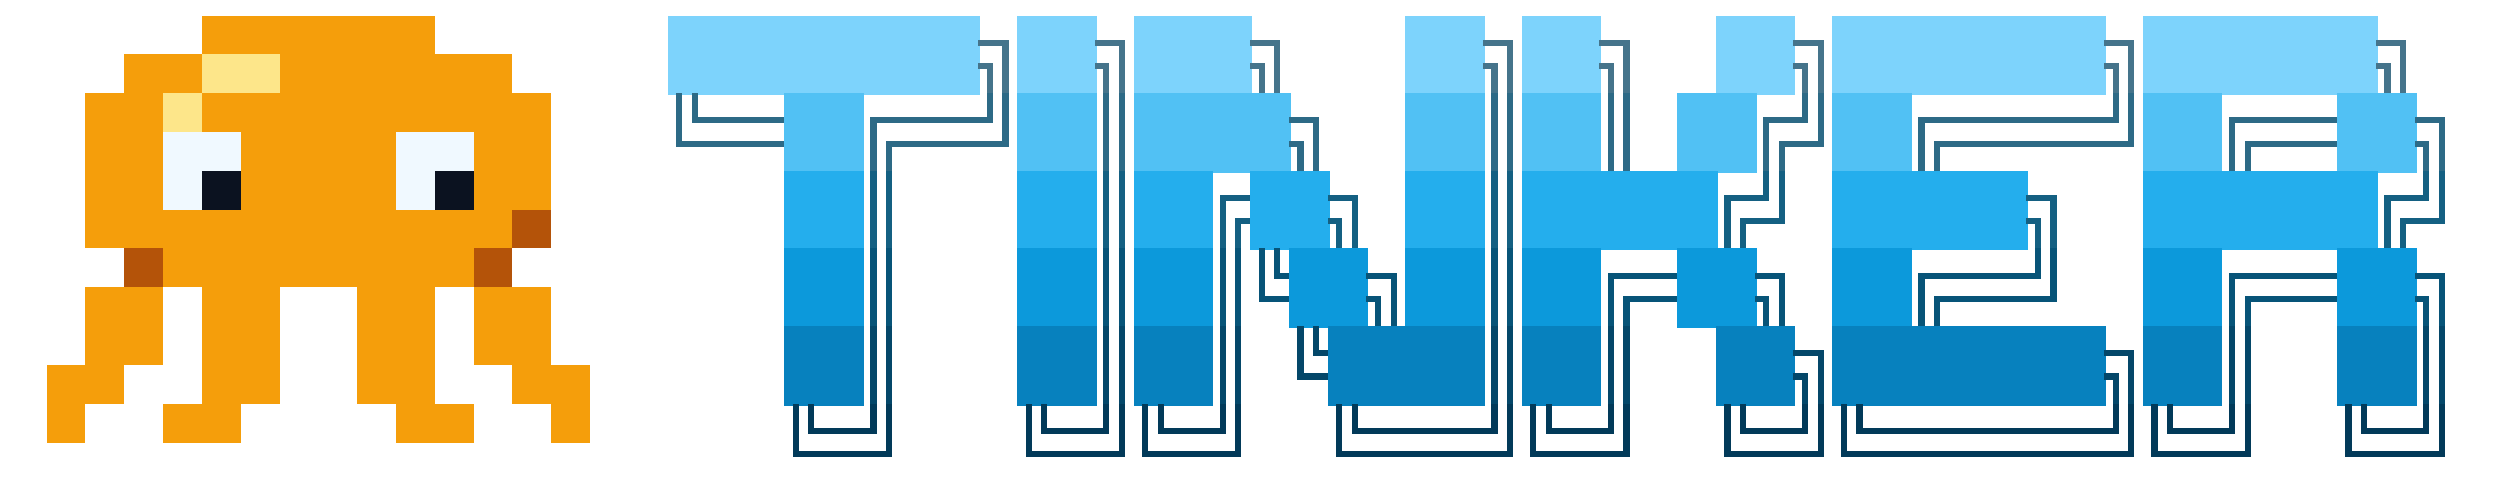
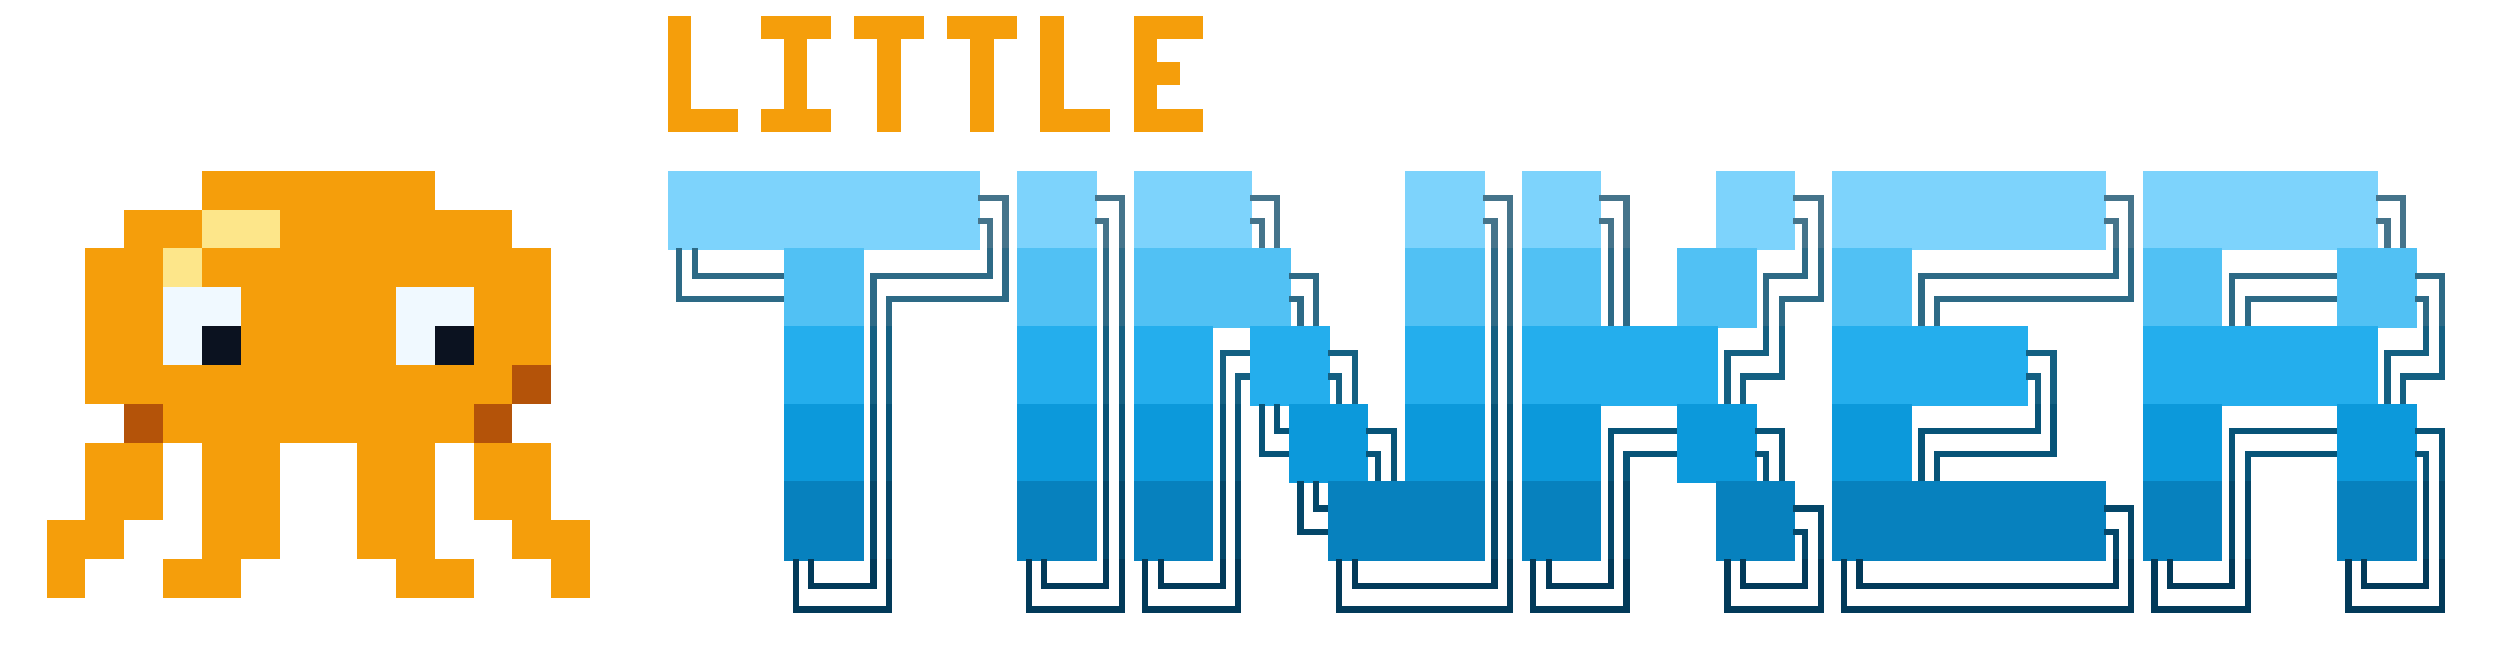
- <svg xmlns="http://www.w3.org/2000/svg" viewBox="-12 -4 644 128" width="644" height="128" shape-rendering="crispEdges" role="img">
+ <svg xmlns="http://www.w3.org/2000/svg" viewBox="-12 -4 644 168" width="644" height="168" shape-rendering="crispEdges" role="img">
  <style>
  .arms { transform-box: fill-box; transform-origin: 50% 0; animation: sway 1.2s steps(1) infinite; }
  .lids { opacity: 0; animation: blink 4.5s steps(1) infinite; }
  @keyframes sway { 0% { transform: skewX(-7deg); } 50% { transform: skewX(7deg); } }
  @keyframes blink { 0%, 92% { opacity: 0; } 93%, 96% { opacity: 1; } 97% { opacity: 0; } }
  @media (prefers-reduced-motion: reduce) { .arms, .lids { animation: none; } }
</style>
-   <g>
-     <rect x="40" y="0" width="10" height="10" fill="#F59E0B" />
-     <rect x="50" y="0" width="10" height="10" fill="#F59E0B" />
-     <rect x="60" y="0" width="10" height="10" fill="#F59E0B" />
-     <rect x="70" y="0" width="10" height="10" fill="#F59E0B" />
-     <rect x="80" y="0" width="10" height="10" fill="#F59E0B" />
-     <rect x="90" y="0" width="10" height="10" fill="#F59E0B" />
-     <rect x="20" y="10" width="10" height="10" fill="#F59E0B" />
-     <rect x="30" y="10" width="10" height="10" fill="#F59E0B" />
-     <rect x="40" y="10" width="10" height="10" fill="#FDE68A" />
-     <rect x="50" y="10" width="10" height="10" fill="#FDE68A" />
-     <rect x="60" y="10" width="10" height="10" fill="#F59E0B" />
-     <rect x="70" y="10" width="10" height="10" fill="#F59E0B" />
-     <rect x="80" y="10" width="10" height="10" fill="#F59E0B" />
-     <rect x="90" y="10" width="10" height="10" fill="#F59E0B" />
-     <rect x="100" y="10" width="10" height="10" fill="#F59E0B" />
-     <rect x="110" y="10" width="10" height="10" fill="#F59E0B" />
-     <rect x="10" y="20" width="10" height="10" fill="#F59E0B" />
-     <rect x="20" y="20" width="10" height="10" fill="#F59E0B" />
-     <rect x="30" y="20" width="10" height="10" fill="#FDE68A" />
-     <rect x="40" y="20" width="10" height="10" fill="#F59E0B" />
-     <rect x="50" y="20" width="10" height="10" fill="#F59E0B" />
-     <rect x="60" y="20" width="10" height="10" fill="#F59E0B" />
-     <rect x="70" y="20" width="10" height="10" fill="#F59E0B" />
-     <rect x="80" y="20" width="10" height="10" fill="#F59E0B" />
-     <rect x="90" y="20" width="10" height="10" fill="#F59E0B" />
-     <rect x="100" y="20" width="10" height="10" fill="#F59E0B" />
-     <rect x="110" y="20" width="10" height="10" fill="#F59E0B" />
-     <rect x="120" y="20" width="10" height="10" fill="#F59E0B" />
-     <rect x="10" y="30" width="10" height="10" fill="#F59E0B" />
-     <rect x="20" y="30" width="10" height="10" fill="#F59E0B" />
-     <rect x="30" y="30" width="10" height="10" fill="#F0F9FF" />
-     <rect x="40" y="30" width="10" height="10" fill="#F0F9FF" />
-     <rect x="50" y="30" width="10" height="10" fill="#F59E0B" />
-     <rect x="60" y="30" width="10" height="10" fill="#F59E0B" />
-     <rect x="70" y="30" width="10" height="10" fill="#F59E0B" />
-     <rect x="80" y="30" width="10" height="10" fill="#F59E0B" />
-     <rect x="90" y="30" width="10" height="10" fill="#F0F9FF" />
-     <rect x="100" y="30" width="10" height="10" fill="#F0F9FF" />
-     <rect x="110" y="30" width="10" height="10" fill="#F59E0B" />
-     <rect x="120" y="30" width="10" height="10" fill="#F59E0B" />
-     <rect x="10" y="40" width="10" height="10" fill="#F59E0B" />
-     <rect x="20" y="40" width="10" height="10" fill="#F59E0B" />
-     <rect x="30" y="40" width="10" height="10" fill="#F0F9FF" />
-     <rect x="40" y="40" width="10" height="10" fill="#0B1220" />
-     <rect x="50" y="40" width="10" height="10" fill="#F59E0B" />
-     <rect x="60" y="40" width="10" height="10" fill="#F59E0B" />
-     <rect x="70" y="40" width="10" height="10" fill="#F59E0B" />
-     <rect x="80" y="40" width="10" height="10" fill="#F59E0B" />
-     <rect x="90" y="40" width="10" height="10" fill="#F0F9FF" />
-     <rect x="100" y="40" width="10" height="10" fill="#0B1220" />
-     <rect x="110" y="40" width="10" height="10" fill="#F59E0B" />
-     <rect x="120" y="40" width="10" height="10" fill="#F59E0B" />
-     <rect x="10" y="50" width="10" height="10" fill="#F59E0B" />
-     <rect x="20" y="50" width="10" height="10" fill="#F59E0B" />
-     <rect x="30" y="50" width="10" height="10" fill="#F59E0B" />
-     <rect x="40" y="50" width="10" height="10" fill="#F59E0B" />
-     <rect x="50" y="50" width="10" height="10" fill="#F59E0B" />
-     <rect x="60" y="50" width="10" height="10" fill="#F59E0B" />
-     <rect x="70" y="50" width="10" height="10" fill="#F59E0B" />
-     <rect x="80" y="50" width="10" height="10" fill="#F59E0B" />
-     <rect x="90" y="50" width="10" height="10" fill="#F59E0B" />
-     <rect x="100" y="50" width="10" height="10" fill="#F59E0B" />
-     <rect x="110" y="50" width="10" height="10" fill="#F59E0B" />
-     <rect x="120" y="50" width="10" height="10" fill="#B45309" />
-     <rect x="20" y="60" width="10" height="10" fill="#B45309" />
-     <rect x="30" y="60" width="10" height="10" fill="#F59E0B" />
-     <rect x="40" y="60" width="10" height="10" fill="#F59E0B" />
-     <rect x="50" y="60" width="10" height="10" fill="#F59E0B" />
-     <rect x="60" y="60" width="10" height="10" fill="#F59E0B" />
-     <rect x="70" y="60" width="10" height="10" fill="#F59E0B" />
-     <rect x="80" y="60" width="10" height="10" fill="#F59E0B" />
-     <rect x="90" y="60" width="10" height="10" fill="#F59E0B" />
-     <rect x="100" y="60" width="10" height="10" fill="#F59E0B" />
-     <rect x="110" y="60" width="10" height="10" fill="#B45309" />
+   <rect x="160" y="0" width="6" height="6" fill="#F59E0B" />
+   <rect x="160" y="6" width="6" height="6" fill="#F59E0B" />
+   <rect x="160" y="12" width="6" height="6" fill="#F59E0B" />
+   <rect x="160" y="18" width="6" height="6" fill="#F59E0B" />
+   <rect x="160" y="24" width="6" height="6" fill="#F59E0B" />
+   <rect x="166" y="24" width="6" height="6" fill="#F59E0B" />
+   <rect x="172" y="24" width="6" height="6" fill="#F59E0B" />
+   <rect x="184" y="0" width="6" height="6" fill="#F59E0B" />
+   <rect x="190" y="0" width="6" height="6" fill="#F59E0B" />
+   <rect x="196" y="0" width="6" height="6" fill="#F59E0B" />
+   <rect x="190" y="6" width="6" height="6" fill="#F59E0B" />
+   <rect x="190" y="12" width="6" height="6" fill="#F59E0B" />
+   <rect x="190" y="18" width="6" height="6" fill="#F59E0B" />
+   <rect x="184" y="24" width="6" height="6" fill="#F59E0B" />
+   <rect x="190" y="24" width="6" height="6" fill="#F59E0B" />
+   <rect x="196" y="24" width="6" height="6" fill="#F59E0B" />
+   <rect x="208" y="0" width="6" height="6" fill="#F59E0B" />
+   <rect x="214" y="0" width="6" height="6" fill="#F59E0B" />
+   <rect x="220" y="0" width="6" height="6" fill="#F59E0B" />
+   <rect x="214" y="6" width="6" height="6" fill="#F59E0B" />
+   <rect x="214" y="12" width="6" height="6" fill="#F59E0B" />
+   <rect x="214" y="18" width="6" height="6" fill="#F59E0B" />
+   <rect x="214" y="24" width="6" height="6" fill="#F59E0B" />
+   <rect x="232" y="0" width="6" height="6" fill="#F59E0B" />
+   <rect x="238" y="0" width="6" height="6" fill="#F59E0B" />
+   <rect x="244" y="0" width="6" height="6" fill="#F59E0B" />
+   <rect x="238" y="6" width="6" height="6" fill="#F59E0B" />
+   <rect x="238" y="12" width="6" height="6" fill="#F59E0B" />
+   <rect x="238" y="18" width="6" height="6" fill="#F59E0B" />
+   <rect x="238" y="24" width="6" height="6" fill="#F59E0B" />
+   <rect x="256" y="0" width="6" height="6" fill="#F59E0B" />
+   <rect x="256" y="6" width="6" height="6" fill="#F59E0B" />
+   <rect x="256" y="12" width="6" height="6" fill="#F59E0B" />
+   <rect x="256" y="18" width="6" height="6" fill="#F59E0B" />
+   <rect x="256" y="24" width="6" height="6" fill="#F59E0B" />
+   <rect x="262" y="24" width="6" height="6" fill="#F59E0B" />
+   <rect x="268" y="24" width="6" height="6" fill="#F59E0B" />
+   <rect x="280" y="0" width="6" height="6" fill="#F59E0B" />
+   <rect x="286" y="0" width="6" height="6" fill="#F59E0B" />
+   <rect x="292" y="0" width="6" height="6" fill="#F59E0B" />
+   <rect x="280" y="6" width="6" height="6" fill="#F59E0B" />
+   <rect x="280" y="12" width="6" height="6" fill="#F59E0B" />
+   <rect x="286" y="12" width="6" height="6" fill="#F59E0B" />
+   <rect x="280" y="18" width="6" height="6" fill="#F59E0B" />
+   <rect x="280" y="24" width="6" height="6" fill="#F59E0B" />
+   <rect x="286" y="24" width="6" height="6" fill="#F59E0B" />
+   <rect x="292" y="24" width="6" height="6" fill="#F59E0B" />
+   <g transform="translate(0 40)">
+     <g>
+       <rect x="40" y="0" width="10" height="10" fill="#F59E0B" />
+       <rect x="50" y="0" width="10" height="10" fill="#F59E0B" />
+       <rect x="60" y="0" width="10" height="10" fill="#F59E0B" />
+       <rect x="70" y="0" width="10" height="10" fill="#F59E0B" />
+       <rect x="80" y="0" width="10" height="10" fill="#F59E0B" />
+       <rect x="90" y="0" width="10" height="10" fill="#F59E0B" />
+       <rect x="20" y="10" width="10" height="10" fill="#F59E0B" />
+       <rect x="30" y="10" width="10" height="10" fill="#F59E0B" />
+       <rect x="40" y="10" width="10" height="10" fill="#FDE68A" />
+       <rect x="50" y="10" width="10" height="10" fill="#FDE68A" />
+       <rect x="60" y="10" width="10" height="10" fill="#F59E0B" />
+       <rect x="70" y="10" width="10" height="10" fill="#F59E0B" />
+       <rect x="80" y="10" width="10" height="10" fill="#F59E0B" />
+       <rect x="90" y="10" width="10" height="10" fill="#F59E0B" />
+       <rect x="100" y="10" width="10" height="10" fill="#F59E0B" />
+       <rect x="110" y="10" width="10" height="10" fill="#F59E0B" />
+       <rect x="10" y="20" width="10" height="10" fill="#F59E0B" />
+       <rect x="20" y="20" width="10" height="10" fill="#F59E0B" />
+       <rect x="30" y="20" width="10" height="10" fill="#FDE68A" />
+       <rect x="40" y="20" width="10" height="10" fill="#F59E0B" />
+       <rect x="50" y="20" width="10" height="10" fill="#F59E0B" />
+       <rect x="60" y="20" width="10" height="10" fill="#F59E0B" />
+       <rect x="70" y="20" width="10" height="10" fill="#F59E0B" />
+       <rect x="80" y="20" width="10" height="10" fill="#F59E0B" />
+       <rect x="90" y="20" width="10" height="10" fill="#F59E0B" />
+       <rect x="100" y="20" width="10" height="10" fill="#F59E0B" />
+       <rect x="110" y="20" width="10" height="10" fill="#F59E0B" />
+       <rect x="120" y="20" width="10" height="10" fill="#F59E0B" />
+       <rect x="10" y="30" width="10" height="10" fill="#F59E0B" />
+       <rect x="20" y="30" width="10" height="10" fill="#F59E0B" />
+       <rect x="30" y="30" width="10" height="10" fill="#F0F9FF" />
+       <rect x="40" y="30" width="10" height="10" fill="#F0F9FF" />
+       <rect x="50" y="30" width="10" height="10" fill="#F59E0B" />
+       <rect x="60" y="30" width="10" height="10" fill="#F59E0B" />
+       <rect x="70" y="30" width="10" height="10" fill="#F59E0B" />
+       <rect x="80" y="30" width="10" height="10" fill="#F59E0B" />
+       <rect x="90" y="30" width="10" height="10" fill="#F0F9FF" />
+       <rect x="100" y="30" width="10" height="10" fill="#F0F9FF" />
+       <rect x="110" y="30" width="10" height="10" fill="#F59E0B" />
+       <rect x="120" y="30" width="10" height="10" fill="#F59E0B" />
+       <rect x="10" y="40" width="10" height="10" fill="#F59E0B" />
+       <rect x="20" y="40" width="10" height="10" fill="#F59E0B" />
+       <rect x="30" y="40" width="10" height="10" fill="#F0F9FF" />
+       <rect x="40" y="40" width="10" height="10" fill="#0B1220" />
+       <rect x="50" y="40" width="10" height="10" fill="#F59E0B" />
+       <rect x="60" y="40" width="10" height="10" fill="#F59E0B" />
+       <rect x="70" y="40" width="10" height="10" fill="#F59E0B" />
+       <rect x="80" y="40" width="10" height="10" fill="#F59E0B" />
+       <rect x="90" y="40" width="10" height="10" fill="#F0F9FF" />
+       <rect x="100" y="40" width="10" height="10" fill="#0B1220" />
+       <rect x="110" y="40" width="10" height="10" fill="#F59E0B" />
+       <rect x="120" y="40" width="10" height="10" fill="#F59E0B" />
+       <rect x="10" y="50" width="10" height="10" fill="#F59E0B" />
+       <rect x="20" y="50" width="10" height="10" fill="#F59E0B" />
+       <rect x="30" y="50" width="10" height="10" fill="#F59E0B" />
+       <rect x="40" y="50" width="10" height="10" fill="#F59E0B" />
+       <rect x="50" y="50" width="10" height="10" fill="#F59E0B" />
+       <rect x="60" y="50" width="10" height="10" fill="#F59E0B" />
+       <rect x="70" y="50" width="10" height="10" fill="#F59E0B" />
+       <rect x="80" y="50" width="10" height="10" fill="#F59E0B" />
+       <rect x="90" y="50" width="10" height="10" fill="#F59E0B" />
+       <rect x="100" y="50" width="10" height="10" fill="#F59E0B" />
+       <rect x="110" y="50" width="10" height="10" fill="#F59E0B" />
+       <rect x="120" y="50" width="10" height="10" fill="#B45309" />
+       <rect x="20" y="60" width="10" height="10" fill="#B45309" />
+       <rect x="30" y="60" width="10" height="10" fill="#F59E0B" />
+       <rect x="40" y="60" width="10" height="10" fill="#F59E0B" />
+       <rect x="50" y="60" width="10" height="10" fill="#F59E0B" />
+       <rect x="60" y="60" width="10" height="10" fill="#F59E0B" />
+       <rect x="70" y="60" width="10" height="10" fill="#F59E0B" />
+       <rect x="80" y="60" width="10" height="10" fill="#F59E0B" />
+       <rect x="90" y="60" width="10" height="10" fill="#F59E0B" />
+       <rect x="100" y="60" width="10" height="10" fill="#F59E0B" />
+       <rect x="110" y="60" width="10" height="10" fill="#B45309" />
+     </g>
+     <g class="arms">
+       <rect x="10" y="70" width="10" height="10" fill="#F59E0B" />
+       <rect x="20" y="70" width="10" height="10" fill="#F59E0B" />
+       <rect x="40" y="70" width="10" height="10" fill="#F59E0B" />
+       <rect x="50" y="70" width="10" height="10" fill="#F59E0B" />
+       <rect x="80" y="70" width="10" height="10" fill="#F59E0B" />
+       <rect x="90" y="70" width="10" height="10" fill="#F59E0B" />
+       <rect x="110" y="70" width="10" height="10" fill="#F59E0B" />
+       <rect x="120" y="70" width="10" height="10" fill="#F59E0B" />
+       <rect x="10" y="80" width="10" height="10" fill="#F59E0B" />
+       <rect x="20" y="80" width="10" height="10" fill="#F59E0B" />
+       <rect x="40" y="80" width="10" height="10" fill="#F59E0B" />
+       <rect x="50" y="80" width="10" height="10" fill="#F59E0B" />
+       <rect x="80" y="80" width="10" height="10" fill="#F59E0B" />
+       <rect x="90" y="80" width="10" height="10" fill="#F59E0B" />
+       <rect x="110" y="80" width="10" height="10" fill="#F59E0B" />
+       <rect x="120" y="80" width="10" height="10" fill="#F59E0B" />
+       <rect x="0" y="90" width="10" height="10" fill="#F59E0B" />
+       <rect x="10" y="90" width="10" height="10" fill="#F59E0B" />
+       <rect x="40" y="90" width="10" height="10" fill="#F59E0B" />
+       <rect x="50" y="90" width="10" height="10" fill="#F59E0B" />
+       <rect x="80" y="90" width="10" height="10" fill="#F59E0B" />
+       <rect x="90" y="90" width="10" height="10" fill="#F59E0B" />
+       <rect x="120" y="90" width="10" height="10" fill="#F59E0B" />
+       <rect x="130" y="90" width="10" height="10" fill="#F59E0B" />
+       <rect x="0" y="100" width="10" height="10" fill="#F59E0B" />
+       <rect x="30" y="100" width="10" height="10" fill="#F59E0B" />
+       <rect x="40" y="100" width="10" height="10" fill="#F59E0B" />
+       <rect x="90" y="100" width="10" height="10" fill="#F59E0B" />
+       <rect x="100" y="100" width="10" height="10" fill="#F59E0B" />
+       <rect x="130" y="100" width="10" height="10" fill="#F59E0B" />
+     </g>
+     <g class="lids">
+       <rect x="30" y="30" width="10" height="10" fill="#F59E0B" />
+       <rect x="40" y="30" width="10" height="10" fill="#F59E0B" />
+       <rect x="90" y="30" width="10" height="10" fill="#F59E0B" />
+       <rect x="100" y="30" width="10" height="10" fill="#F59E0B" />
+       <rect x="30" y="40" width="10" height="10" fill="#F59E0B" />
+       <rect x="40" y="40" width="10" height="10" fill="#F59E0B" />
+       <rect x="90" y="40" width="10" height="10" fill="#F59E0B" />
+       <rect x="100" y="40" width="10" height="10" fill="#F59E0B" />
+     </g>
+     <rect x="160" y="0" width="10.5" height="20.5" fill="#7dd3fc" />
+     <rect x="170" y="0" width="10.5" height="20.5" fill="#7dd3fc" />
+     <rect x="180" y="0" width="10.5" height="20.5" fill="#7dd3fc" />
+     <rect x="190" y="0" width="10.5" height="20.5" fill="#7dd3fc" />
+     <rect x="200" y="0" width="10.5" height="20.5" fill="#7dd3fc" />
+     <rect x="210" y="0" width="10.5" height="20.5" fill="#7dd3fc" />
+     <rect x="220" y="0" width="10.5" height="20.5" fill="#7dd3fc" />
+     <rect x="230" y="0" width="10.5" height="20.5" fill="#7dd3fc" />
+     <rect x="250" y="0" width="10.5" height="20.5" fill="#7dd3fc" />
+     <rect x="260" y="0" width="10.5" height="20.5" fill="#7dd3fc" />
+     <rect x="280" y="0" width="10.5" height="20.5" fill="#7dd3fc" />
+     <rect x="290" y="0" width="10.5" height="20.5" fill="#7dd3fc" />
+     <rect x="300" y="0" width="10.5" height="20.5" fill="#7dd3fc" />
+     <rect x="350" y="0" width="10.5" height="20.5" fill="#7dd3fc" />
+     <rect x="360" y="0" width="10.5" height="20.5" fill="#7dd3fc" />
+     <rect x="380" y="0" width="10.5" height="20.5" fill="#7dd3fc" />
+     <rect x="390" y="0" width="10.5" height="20.5" fill="#7dd3fc" />
+     <rect x="430" y="0" width="10.5" height="20.5" fill="#7dd3fc" />
+     <rect x="440" y="0" width="10.5" height="20.5" fill="#7dd3fc" />
+     <rect x="460" y="0" width="10.5" height="20.5" fill="#7dd3fc" />
+     <rect x="470" y="0" width="10.5" height="20.5" fill="#7dd3fc" />
+     <rect x="480" y="0" width="10.5" height="20.5" fill="#7dd3fc" />
+     <rect x="490" y="0" width="10.5" height="20.5" fill="#7dd3fc" />
+     <rect x="500" y="0" width="10.5" height="20.5" fill="#7dd3fc" />
+     <rect x="510" y="0" width="10.5" height="20.5" fill="#7dd3fc" />
+     <rect x="520" y="0" width="10.5" height="20.5" fill="#7dd3fc" />
+     <rect x="540" y="0" width="10.5" height="20.5" fill="#7dd3fc" />
+     <rect x="550" y="0" width="10.5" height="20.5" fill="#7dd3fc" />
+     <rect x="560" y="0" width="10.5" height="20.5" fill="#7dd3fc" />
+     <rect x="570" y="0" width="10.5" height="20.5" fill="#7dd3fc" />
+     <rect x="580" y="0" width="10.5" height="20.5" fill="#7dd3fc" />
+     <rect x="590" y="0" width="10.5" height="20.5" fill="#7dd3fc" />
+     <path d="M240 7H247V20M240 13H243V20M270 7H277V20M270 13H273V20M310 7H317V20M310 13H313V20M370 7H377V20M370 13H373V20M400 7H407V20M400 13H403V20M450 7H457V20M450 13H453V20M530 7H537V20M530 13H533V20M600 7H607V20M600 13H603V20" fill="none" stroke="#45748b" stroke-width="1.6" />
+     <rect x="190" y="20" width="10.5" height="20.5" fill="#51c1f4" />
+     <rect x="200" y="20" width="10.5" height="20.5" fill="#51c1f4" />
+     <rect x="250" y="20" width="10.5" height="20.5" fill="#51c1f4" />
+     <rect x="260" y="20" width="10.5" height="20.5" fill="#51c1f4" />
+     <rect x="280" y="20" width="10.5" height="20.5" fill="#51c1f4" />
+     <rect x="290" y="20" width="10.5" height="20.5" fill="#51c1f4" />
+     <rect x="300" y="20" width="10.5" height="20.5" fill="#51c1f4" />
+     <rect x="310" y="20" width="10.5" height="20.5" fill="#51c1f4" />
+     <rect x="350" y="20" width="10.5" height="20.5" fill="#51c1f4" />
+     <rect x="360" y="20" width="10.5" height="20.5" fill="#51c1f4" />
+     <rect x="380" y="20" width="10.5" height="20.5" fill="#51c1f4" />
+     <rect x="390" y="20" width="10.5" height="20.5" fill="#51c1f4" />
+     <rect x="420" y="20" width="10.5" height="20.5" fill="#51c1f4" />
+     <rect x="430" y="20" width="10.5" height="20.5" fill="#51c1f4" />
+     <rect x="460" y="20" width="10.5" height="20.5" fill="#51c1f4" />
+     <rect x="470" y="20" width="10.5" height="20.5" fill="#51c1f4" />
+     <rect x="540" y="20" width="10.5" height="20.5" fill="#51c1f4" />
+     <rect x="550" y="20" width="10.5" height="20.5" fill="#51c1f4" />
+     <rect x="590" y="20" width="10.5" height="20.5" fill="#51c1f4" />
+     <rect x="600" y="20" width="10.5" height="20.5" fill="#51c1f4" />
+     <path d="M170 33H163V20M170 27H167V20M170 27H180M170 33H180M180 27H190M180 33H190M220 27H213V40M220 33H217V40M220 27H230M220 33H230M230 27H240M230 33H240M240 33H247V20M240 27H243V20M273 20V40M277 20V40M320 27H327V40M320 33H323V40M373 20V40M377 20V40M403 20V40M407 20V40M450 27H443V40M450 33H447V40M450 33H457V20M450 27H453V20M490 27H483V40M490 33H487V40M490 27H500M490 33H500M500 27H510M500 33H510M510 27H520M510 33H520M520 27H530M520 33H530M530 33H537V20M530 27H533V20M570 27H563V40M570 33H567V40M570 27H580M570 33H580M580 27H590M580 33H590M610 27H617V40M610 33H613V40" fill="none" stroke="#2d6a86" stroke-width="1.6" />
+     <rect x="190" y="40" width="10.5" height="20.5" fill="#24aeed" />
+     <rect x="200" y="40" width="10.5" height="20.5" fill="#24aeed" />
+     <rect x="250" y="40" width="10.5" height="20.5" fill="#24aeed" />
+     <rect x="260" y="40" width="10.5" height="20.5" fill="#24aeed" />
+     <rect x="280" y="40" width="10.5" height="20.5" fill="#24aeed" />
+     <rect x="290" y="40" width="10.5" height="20.5" fill="#24aeed" />
+     <rect x="310" y="40" width="10.5" height="20.5" fill="#24aeed" />
+     <rect x="320" y="40" width="10.5" height="20.5" fill="#24aeed" />
+     <rect x="350" y="40" width="10.5" height="20.5" fill="#24aeed" />
+     <rect x="360" y="40" width="10.5" height="20.5" fill="#24aeed" />
+     <rect x="380" y="40" width="10.5" height="20.5" fill="#24aeed" />
+     <rect x="390" y="40" width="10.5" height="20.5" fill="#24aeed" />
+     <rect x="400" y="40" width="10.5" height="20.5" fill="#24aeed" />
+     <rect x="410" y="40" width="10.5" height="20.5" fill="#24aeed" />
+     <rect x="420" y="40" width="10.5" height="20.5" fill="#24aeed" />
+     <rect x="460" y="40" width="10.5" height="20.5" fill="#24aeed" />
+     <rect x="470" y="40" width="10.5" height="20.5" fill="#24aeed" />
+     <rect x="480" y="40" width="10.5" height="20.5" fill="#24aeed" />
+     <rect x="490" y="40" width="10.5" height="20.5" fill="#24aeed" />
+     <rect x="500" y="40" width="10.5" height="20.5" fill="#24aeed" />
+     <rect x="540" y="40" width="10.5" height="20.5" fill="#24aeed" />
+     <rect x="550" y="40" width="10.5" height="20.5" fill="#24aeed" />
+     <rect x="560" y="40" width="10.5" height="20.5" fill="#24aeed" />
+     <rect x="570" y="40" width="10.5" height="20.5" fill="#24aeed" />
+     <rect x="580" y="40" width="10.5" height="20.5" fill="#24aeed" />
+     <rect x="590" y="40" width="10.5" height="20.5" fill="#24aeed" />
+     <path d="M213 40V60M217 40V60M273 40V60M277 40V60M310 47H303V60M310 53H307V60M330 47H337V60M330 53H333V60M373 40V60M377 40V60M440 47H433V60M440 53H437V60M440 53H447V40M440 47H443V40M510 47H517V60M510 53H513V60M610 47H603V60M610 53H607V60M610 53H617V40M610 47H613V40" fill="none" stroke="#146082" stroke-width="1.6" />
+     <rect x="190" y="60" width="10.5" height="20.5" fill="#0c99db" />
+     <rect x="200" y="60" width="10.5" height="20.5" fill="#0c99db" />
+     <rect x="250" y="60" width="10.5" height="20.5" fill="#0c99db" />
+     <rect x="260" y="60" width="10.5" height="20.5" fill="#0c99db" />
+     <rect x="280" y="60" width="10.5" height="20.5" fill="#0c99db" />
+     <rect x="290" y="60" width="10.5" height="20.5" fill="#0c99db" />
+     <rect x="320" y="60" width="10.5" height="20.5" fill="#0c99db" />
+     <rect x="330" y="60" width="10.5" height="20.5" fill="#0c99db" />
+     <rect x="350" y="60" width="10.5" height="20.5" fill="#0c99db" />
+     <rect x="360" y="60" width="10.5" height="20.5" fill="#0c99db" />
+     <rect x="380" y="60" width="10.5" height="20.5" fill="#0c99db" />
+     <rect x="390" y="60" width="10.5" height="20.5" fill="#0c99db" />
+     <rect x="420" y="60" width="10.5" height="20.5" fill="#0c99db" />
+     <rect x="430" y="60" width="10.5" height="20.5" fill="#0c99db" />
+     <rect x="460" y="60" width="10.5" height="20.5" fill="#0c99db" />
+     <rect x="470" y="60" width="10.5" height="20.5" fill="#0c99db" />
+     <rect x="540" y="60" width="10.5" height="20.5" fill="#0c99db" />
+     <rect x="550" y="60" width="10.5" height="20.5" fill="#0c99db" />
+     <rect x="590" y="60" width="10.5" height="20.5" fill="#0c99db" />
+     <rect x="600" y="60" width="10.5" height="20.5" fill="#0c99db" />
+     <path d="M213 60V80M217 60V80M273 60V80M277 60V80M303 60V80M307 60V80M320 73H313V60M320 67H317V60M340 67H347V80M340 73H343V80M373 60V80M377 60V80M410 67H403V80M410 73H407V80M410 67H420M410 73H420M440 67H447V80M440 73H443V80M490 67H483V80M490 73H487V80M490 67H500M490 73H500M500 67H510M500 73H510M510 73H517V60M510 67H513V60M570 67H563V80M570 73H567V80M570 67H580M570 73H580M580 67H590M580 73H590M610 67H617V80M610 73H613V80" fill="none" stroke="#075478" stroke-width="1.6" />
+     <rect x="190" y="80" width="10.5" height="20.5" fill="#0781be" />
+     <rect x="200" y="80" width="10.5" height="20.5" fill="#0781be" />
+     <rect x="250" y="80" width="10.5" height="20.5" fill="#0781be" />
+     <rect x="260" y="80" width="10.5" height="20.5" fill="#0781be" />
+     <rect x="280" y="80" width="10.5" height="20.5" fill="#0781be" />
+     <rect x="290" y="80" width="10.5" height="20.5" fill="#0781be" />
+     <rect x="330" y="80" width="10.5" height="20.5" fill="#0781be" />
+     <rect x="340" y="80" width="10.5" height="20.5" fill="#0781be" />
+     <rect x="350" y="80" width="10.5" height="20.5" fill="#0781be" />
+     <rect x="360" y="80" width="10.5" height="20.5" fill="#0781be" />
+     <rect x="380" y="80" width="10.5" height="20.5" fill="#0781be" />
+     <rect x="390" y="80" width="10.5" height="20.5" fill="#0781be" />
+     <rect x="430" y="80" width="10.5" height="20.5" fill="#0781be" />
+     <rect x="440" y="80" width="10.5" height="20.5" fill="#0781be" />
+     <rect x="460" y="80" width="10.5" height="20.5" fill="#0781be" />
+     <rect x="470" y="80" width="10.5" height="20.5" fill="#0781be" />
+     <rect x="480" y="80" width="10.5" height="20.5" fill="#0781be" />
+     <rect x="490" y="80" width="10.5" height="20.5" fill="#0781be" />
+     <rect x="500" y="80" width="10.5" height="20.5" fill="#0781be" />
+     <rect x="510" y="80" width="10.5" height="20.5" fill="#0781be" />
+     <rect x="520" y="80" width="10.5" height="20.5" fill="#0781be" />
+     <rect x="540" y="80" width="10.5" height="20.5" fill="#0781be" />
+     <rect x="550" y="80" width="10.5" height="20.5" fill="#0781be" />
+     <rect x="590" y="80" width="10.5" height="20.5" fill="#0781be" />
+     <rect x="600" y="80" width="10.5" height="20.5" fill="#0781be" />
+     <path d="M213 80V100M217 80V100M273 80V100M277 80V100M303 80V100M307 80V100M330 93H323V80M330 87H327V80M373 80V100M377 80V100M403 80V100M407 80V100M450 87H457V100M450 93H453V100M530 87H537V100M530 93H533V100M563 80V100M567 80V100M613 80V100M617 80V100" fill="none" stroke="#044769" stroke-width="1.6" />
+     <path d="M200 113H193V100M200 107H197V100M200 107H210M200 113H210M210 113H217V100M210 107H213V100M260 113H253V100M260 107H257V100M260 107H270M260 113H270M270 113H277V100M270 107H273V100M290 113H283V100M290 107H287V100M290 107H300M290 113H300M300 113H307V100M300 107H303V100M340 113H333V100M340 107H337V100M340 107H350M340 113H350M350 107H360M350 113H360M360 107H370M360 113H370M370 113H377V100M370 107H373V100M390 113H383V100M390 107H387V100M390 107H400M390 113H400M400 113H407V100M400 107H403V100M440 113H433V100M440 107H437V100M440 107H450M440 113H450M450 113H457V100M450 107H453V100M470 113H463V100M470 107H467V100M470 107H480M470 113H480M480 107H490M480 113H490M490 107H500M490 113H500M500 107H510M500 113H510M510 107H520M510 113H520M520 107H530M520 113H530M530 113H537V100M530 107H533V100M550 113H543V100M550 107H547V100M550 107H560M550 113H560M560 113H567V100M560 107H563V100M600 113H593V100M600 107H597V100M600 107H610M600 113H610M610 113H617V100M610 107H613V100" fill="none" stroke="#023a59" stroke-width="1.6" />
  </g>
-   <g class="arms">
-     <rect x="10" y="70" width="10" height="10" fill="#F59E0B" />
-     <rect x="20" y="70" width="10" height="10" fill="#F59E0B" />
-     <rect x="40" y="70" width="10" height="10" fill="#F59E0B" />
-     <rect x="50" y="70" width="10" height="10" fill="#F59E0B" />
-     <rect x="80" y="70" width="10" height="10" fill="#F59E0B" />
-     <rect x="90" y="70" width="10" height="10" fill="#F59E0B" />
-     <rect x="110" y="70" width="10" height="10" fill="#F59E0B" />
-     <rect x="120" y="70" width="10" height="10" fill="#F59E0B" />
-     <rect x="10" y="80" width="10" height="10" fill="#F59E0B" />
-     <rect x="20" y="80" width="10" height="10" fill="#F59E0B" />
-     <rect x="40" y="80" width="10" height="10" fill="#F59E0B" />
-     <rect x="50" y="80" width="10" height="10" fill="#F59E0B" />
-     <rect x="80" y="80" width="10" height="10" fill="#F59E0B" />
-     <rect x="90" y="80" width="10" height="10" fill="#F59E0B" />
-     <rect x="110" y="80" width="10" height="10" fill="#F59E0B" />
-     <rect x="120" y="80" width="10" height="10" fill="#F59E0B" />
-     <rect x="0" y="90" width="10" height="10" fill="#F59E0B" />
-     <rect x="10" y="90" width="10" height="10" fill="#F59E0B" />
-     <rect x="40" y="90" width="10" height="10" fill="#F59E0B" />
-     <rect x="50" y="90" width="10" height="10" fill="#F59E0B" />
-     <rect x="80" y="90" width="10" height="10" fill="#F59E0B" />
-     <rect x="90" y="90" width="10" height="10" fill="#F59E0B" />
-     <rect x="120" y="90" width="10" height="10" fill="#F59E0B" />
-     <rect x="130" y="90" width="10" height="10" fill="#F59E0B" />
-     <rect x="0" y="100" width="10" height="10" fill="#F59E0B" />
-     <rect x="30" y="100" width="10" height="10" fill="#F59E0B" />
-     <rect x="40" y="100" width="10" height="10" fill="#F59E0B" />
-     <rect x="90" y="100" width="10" height="10" fill="#F59E0B" />
-     <rect x="100" y="100" width="10" height="10" fill="#F59E0B" />
-     <rect x="130" y="100" width="10" height="10" fill="#F59E0B" />
-   </g>
-   <g class="lids">
-     <rect x="30" y="30" width="10" height="10" fill="#F59E0B" />
-     <rect x="40" y="30" width="10" height="10" fill="#F59E0B" />
-     <rect x="90" y="30" width="10" height="10" fill="#F59E0B" />
-     <rect x="100" y="30" width="10" height="10" fill="#F59E0B" />
-     <rect x="30" y="40" width="10" height="10" fill="#F59E0B" />
-     <rect x="40" y="40" width="10" height="10" fill="#F59E0B" />
-     <rect x="90" y="40" width="10" height="10" fill="#F59E0B" />
-     <rect x="100" y="40" width="10" height="10" fill="#F59E0B" />
-   </g>
-   <rect x="160" y="0" width="10.5" height="20.5" fill="#7dd3fc" />
-   <rect x="170" y="0" width="10.5" height="20.5" fill="#7dd3fc" />
-   <rect x="180" y="0" width="10.5" height="20.5" fill="#7dd3fc" />
-   <rect x="190" y="0" width="10.5" height="20.5" fill="#7dd3fc" />
-   <rect x="200" y="0" width="10.5" height="20.5" fill="#7dd3fc" />
-   <rect x="210" y="0" width="10.5" height="20.5" fill="#7dd3fc" />
-   <rect x="220" y="0" width="10.5" height="20.5" fill="#7dd3fc" />
-   <rect x="230" y="0" width="10.5" height="20.5" fill="#7dd3fc" />
-   <rect x="250" y="0" width="10.5" height="20.5" fill="#7dd3fc" />
-   <rect x="260" y="0" width="10.5" height="20.5" fill="#7dd3fc" />
-   <rect x="280" y="0" width="10.5" height="20.5" fill="#7dd3fc" />
-   <rect x="290" y="0" width="10.5" height="20.5" fill="#7dd3fc" />
-   <rect x="300" y="0" width="10.5" height="20.5" fill="#7dd3fc" />
-   <rect x="350" y="0" width="10.5" height="20.5" fill="#7dd3fc" />
-   <rect x="360" y="0" width="10.5" height="20.5" fill="#7dd3fc" />
-   <rect x="380" y="0" width="10.5" height="20.5" fill="#7dd3fc" />
-   <rect x="390" y="0" width="10.5" height="20.5" fill="#7dd3fc" />
-   <rect x="430" y="0" width="10.5" height="20.5" fill="#7dd3fc" />
-   <rect x="440" y="0" width="10.5" height="20.5" fill="#7dd3fc" />
-   <rect x="460" y="0" width="10.5" height="20.5" fill="#7dd3fc" />
-   <rect x="470" y="0" width="10.5" height="20.5" fill="#7dd3fc" />
-   <rect x="480" y="0" width="10.5" height="20.5" fill="#7dd3fc" />
-   <rect x="490" y="0" width="10.5" height="20.5" fill="#7dd3fc" />
-   <rect x="500" y="0" width="10.5" height="20.5" fill="#7dd3fc" />
-   <rect x="510" y="0" width="10.5" height="20.5" fill="#7dd3fc" />
-   <rect x="520" y="0" width="10.5" height="20.5" fill="#7dd3fc" />
-   <rect x="540" y="0" width="10.5" height="20.5" fill="#7dd3fc" />
-   <rect x="550" y="0" width="10.5" height="20.5" fill="#7dd3fc" />
-   <rect x="560" y="0" width="10.5" height="20.5" fill="#7dd3fc" />
-   <rect x="570" y="0" width="10.5" height="20.5" fill="#7dd3fc" />
-   <rect x="580" y="0" width="10.5" height="20.5" fill="#7dd3fc" />
-   <rect x="590" y="0" width="10.5" height="20.5" fill="#7dd3fc" />
-   <path d="M240 7H247V20M240 13H243V20M270 7H277V20M270 13H273V20M310 7H317V20M310 13H313V20M370 7H377V20M370 13H373V20M400 7H407V20M400 13H403V20M450 7H457V20M450 13H453V20M530 7H537V20M530 13H533V20M600 7H607V20M600 13H603V20" fill="none" stroke="#45748b" stroke-width="1.6" />
-   <rect x="190" y="20" width="10.5" height="20.5" fill="#51c1f4" />
-   <rect x="200" y="20" width="10.5" height="20.5" fill="#51c1f4" />
-   <rect x="250" y="20" width="10.5" height="20.5" fill="#51c1f4" />
-   <rect x="260" y="20" width="10.5" height="20.5" fill="#51c1f4" />
-   <rect x="280" y="20" width="10.5" height="20.5" fill="#51c1f4" />
-   <rect x="290" y="20" width="10.5" height="20.5" fill="#51c1f4" />
-   <rect x="300" y="20" width="10.5" height="20.5" fill="#51c1f4" />
-   <rect x="310" y="20" width="10.5" height="20.5" fill="#51c1f4" />
-   <rect x="350" y="20" width="10.5" height="20.5" fill="#51c1f4" />
-   <rect x="360" y="20" width="10.5" height="20.5" fill="#51c1f4" />
-   <rect x="380" y="20" width="10.5" height="20.5" fill="#51c1f4" />
-   <rect x="390" y="20" width="10.5" height="20.5" fill="#51c1f4" />
-   <rect x="420" y="20" width="10.5" height="20.5" fill="#51c1f4" />
-   <rect x="430" y="20" width="10.5" height="20.5" fill="#51c1f4" />
-   <rect x="460" y="20" width="10.5" height="20.5" fill="#51c1f4" />
-   <rect x="470" y="20" width="10.5" height="20.5" fill="#51c1f4" />
-   <rect x="540" y="20" width="10.5" height="20.5" fill="#51c1f4" />
-   <rect x="550" y="20" width="10.5" height="20.5" fill="#51c1f4" />
-   <rect x="590" y="20" width="10.5" height="20.5" fill="#51c1f4" />
-   <rect x="600" y="20" width="10.5" height="20.5" fill="#51c1f4" />
-   <path d="M170 33H163V20M170 27H167V20M170 27H180M170 33H180M180 27H190M180 33H190M220 27H213V40M220 33H217V40M220 27H230M220 33H230M230 27H240M230 33H240M240 33H247V20M240 27H243V20M273 20V40M277 20V40M320 27H327V40M320 33H323V40M373 20V40M377 20V40M403 20V40M407 20V40M450 27H443V40M450 33H447V40M450 33H457V20M450 27H453V20M490 27H483V40M490 33H487V40M490 27H500M490 33H500M500 27H510M500 33H510M510 27H520M510 33H520M520 27H530M520 33H530M530 33H537V20M530 27H533V20M570 27H563V40M570 33H567V40M570 27H580M570 33H580M580 27H590M580 33H590M610 27H617V40M610 33H613V40" fill="none" stroke="#2d6a86" stroke-width="1.6" />
-   <rect x="190" y="40" width="10.5" height="20.5" fill="#24aeed" />
-   <rect x="200" y="40" width="10.5" height="20.5" fill="#24aeed" />
-   <rect x="250" y="40" width="10.5" height="20.5" fill="#24aeed" />
-   <rect x="260" y="40" width="10.5" height="20.5" fill="#24aeed" />
-   <rect x="280" y="40" width="10.5" height="20.5" fill="#24aeed" />
-   <rect x="290" y="40" width="10.5" height="20.5" fill="#24aeed" />
-   <rect x="310" y="40" width="10.5" height="20.5" fill="#24aeed" />
-   <rect x="320" y="40" width="10.5" height="20.5" fill="#24aeed" />
-   <rect x="350" y="40" width="10.5" height="20.5" fill="#24aeed" />
-   <rect x="360" y="40" width="10.5" height="20.5" fill="#24aeed" />
-   <rect x="380" y="40" width="10.5" height="20.5" fill="#24aeed" />
-   <rect x="390" y="40" width="10.5" height="20.5" fill="#24aeed" />
-   <rect x="400" y="40" width="10.5" height="20.5" fill="#24aeed" />
-   <rect x="410" y="40" width="10.5" height="20.5" fill="#24aeed" />
-   <rect x="420" y="40" width="10.5" height="20.5" fill="#24aeed" />
-   <rect x="460" y="40" width="10.5" height="20.5" fill="#24aeed" />
-   <rect x="470" y="40" width="10.5" height="20.5" fill="#24aeed" />
-   <rect x="480" y="40" width="10.5" height="20.5" fill="#24aeed" />
-   <rect x="490" y="40" width="10.5" height="20.5" fill="#24aeed" />
-   <rect x="500" y="40" width="10.5" height="20.5" fill="#24aeed" />
-   <rect x="540" y="40" width="10.5" height="20.5" fill="#24aeed" />
-   <rect x="550" y="40" width="10.5" height="20.5" fill="#24aeed" />
-   <rect x="560" y="40" width="10.5" height="20.5" fill="#24aeed" />
-   <rect x="570" y="40" width="10.5" height="20.5" fill="#24aeed" />
-   <rect x="580" y="40" width="10.5" height="20.5" fill="#24aeed" />
-   <rect x="590" y="40" width="10.5" height="20.5" fill="#24aeed" />
-   <path d="M213 40V60M217 40V60M273 40V60M277 40V60M310 47H303V60M310 53H307V60M330 47H337V60M330 53H333V60M373 40V60M377 40V60M440 47H433V60M440 53H437V60M440 53H447V40M440 47H443V40M510 47H517V60M510 53H513V60M610 47H603V60M610 53H607V60M610 53H617V40M610 47H613V40" fill="none" stroke="#146082" stroke-width="1.6" />
-   <rect x="190" y="60" width="10.5" height="20.5" fill="#0c99db" />
-   <rect x="200" y="60" width="10.5" height="20.5" fill="#0c99db" />
-   <rect x="250" y="60" width="10.5" height="20.5" fill="#0c99db" />
-   <rect x="260" y="60" width="10.5" height="20.5" fill="#0c99db" />
-   <rect x="280" y="60" width="10.5" height="20.5" fill="#0c99db" />
-   <rect x="290" y="60" width="10.5" height="20.5" fill="#0c99db" />
-   <rect x="320" y="60" width="10.5" height="20.5" fill="#0c99db" />
-   <rect x="330" y="60" width="10.5" height="20.5" fill="#0c99db" />
-   <rect x="350" y="60" width="10.5" height="20.5" fill="#0c99db" />
-   <rect x="360" y="60" width="10.5" height="20.5" fill="#0c99db" />
-   <rect x="380" y="60" width="10.5" height="20.5" fill="#0c99db" />
-   <rect x="390" y="60" width="10.5" height="20.5" fill="#0c99db" />
-   <rect x="420" y="60" width="10.5" height="20.5" fill="#0c99db" />
-   <rect x="430" y="60" width="10.5" height="20.5" fill="#0c99db" />
-   <rect x="460" y="60" width="10.5" height="20.5" fill="#0c99db" />
-   <rect x="470" y="60" width="10.5" height="20.5" fill="#0c99db" />
-   <rect x="540" y="60" width="10.5" height="20.5" fill="#0c99db" />
-   <rect x="550" y="60" width="10.5" height="20.5" fill="#0c99db" />
-   <rect x="590" y="60" width="10.5" height="20.5" fill="#0c99db" />
-   <rect x="600" y="60" width="10.5" height="20.5" fill="#0c99db" />
-   <path d="M213 60V80M217 60V80M273 60V80M277 60V80M303 60V80M307 60V80M320 73H313V60M320 67H317V60M340 67H347V80M340 73H343V80M373 60V80M377 60V80M410 67H403V80M410 73H407V80M410 67H420M410 73H420M440 67H447V80M440 73H443V80M490 67H483V80M490 73H487V80M490 67H500M490 73H500M500 67H510M500 73H510M510 73H517V60M510 67H513V60M570 67H563V80M570 73H567V80M570 67H580M570 73H580M580 67H590M580 73H590M610 67H617V80M610 73H613V80" fill="none" stroke="#075478" stroke-width="1.6" />
-   <rect x="190" y="80" width="10.5" height="20.5" fill="#0781be" />
-   <rect x="200" y="80" width="10.5" height="20.5" fill="#0781be" />
-   <rect x="250" y="80" width="10.5" height="20.5" fill="#0781be" />
-   <rect x="260" y="80" width="10.5" height="20.5" fill="#0781be" />
-   <rect x="280" y="80" width="10.5" height="20.5" fill="#0781be" />
-   <rect x="290" y="80" width="10.5" height="20.5" fill="#0781be" />
-   <rect x="330" y="80" width="10.5" height="20.5" fill="#0781be" />
-   <rect x="340" y="80" width="10.5" height="20.5" fill="#0781be" />
-   <rect x="350" y="80" width="10.5" height="20.5" fill="#0781be" />
-   <rect x="360" y="80" width="10.5" height="20.5" fill="#0781be" />
-   <rect x="380" y="80" width="10.5" height="20.5" fill="#0781be" />
-   <rect x="390" y="80" width="10.5" height="20.5" fill="#0781be" />
-   <rect x="430" y="80" width="10.5" height="20.5" fill="#0781be" />
-   <rect x="440" y="80" width="10.5" height="20.5" fill="#0781be" />
-   <rect x="460" y="80" width="10.5" height="20.5" fill="#0781be" />
-   <rect x="470" y="80" width="10.5" height="20.5" fill="#0781be" />
-   <rect x="480" y="80" width="10.5" height="20.5" fill="#0781be" />
-   <rect x="490" y="80" width="10.5" height="20.5" fill="#0781be" />
-   <rect x="500" y="80" width="10.5" height="20.5" fill="#0781be" />
-   <rect x="510" y="80" width="10.5" height="20.5" fill="#0781be" />
-   <rect x="520" y="80" width="10.5" height="20.5" fill="#0781be" />
-   <rect x="540" y="80" width="10.5" height="20.5" fill="#0781be" />
-   <rect x="550" y="80" width="10.5" height="20.5" fill="#0781be" />
-   <rect x="590" y="80" width="10.5" height="20.5" fill="#0781be" />
-   <rect x="600" y="80" width="10.5" height="20.5" fill="#0781be" />
-   <path d="M213 80V100M217 80V100M273 80V100M277 80V100M303 80V100M307 80V100M330 93H323V80M330 87H327V80M373 80V100M377 80V100M403 80V100M407 80V100M450 87H457V100M450 93H453V100M530 87H537V100M530 93H533V100M563 80V100M567 80V100M613 80V100M617 80V100" fill="none" stroke="#044769" stroke-width="1.6" />
-   <path d="M200 113H193V100M200 107H197V100M200 107H210M200 113H210M210 113H217V100M210 107H213V100M260 113H253V100M260 107H257V100M260 107H270M260 113H270M270 113H277V100M270 107H273V100M290 113H283V100M290 107H287V100M290 107H300M290 113H300M300 113H307V100M300 107H303V100M340 113H333V100M340 107H337V100M340 107H350M340 113H350M350 107H360M350 113H360M360 107H370M360 113H370M370 113H377V100M370 107H373V100M390 113H383V100M390 107H387V100M390 107H400M390 113H400M400 113H407V100M400 107H403V100M440 113H433V100M440 107H437V100M440 107H450M440 113H450M450 113H457V100M450 107H453V100M470 113H463V100M470 107H467V100M470 107H480M470 113H480M480 107H490M480 113H490M490 107H500M490 113H500M500 107H510M500 113H510M510 107H520M510 113H520M520 107H530M520 113H530M530 113H537V100M530 107H533V100M550 113H543V100M550 107H547V100M550 107H560M550 113H560M560 113H567V100M560 107H563V100M600 113H593V100M600 107H597V100M600 107H610M600 113H610M610 113H617V100M610 107H613V100" fill="none" stroke="#023a59" stroke-width="1.6" />
</svg>
